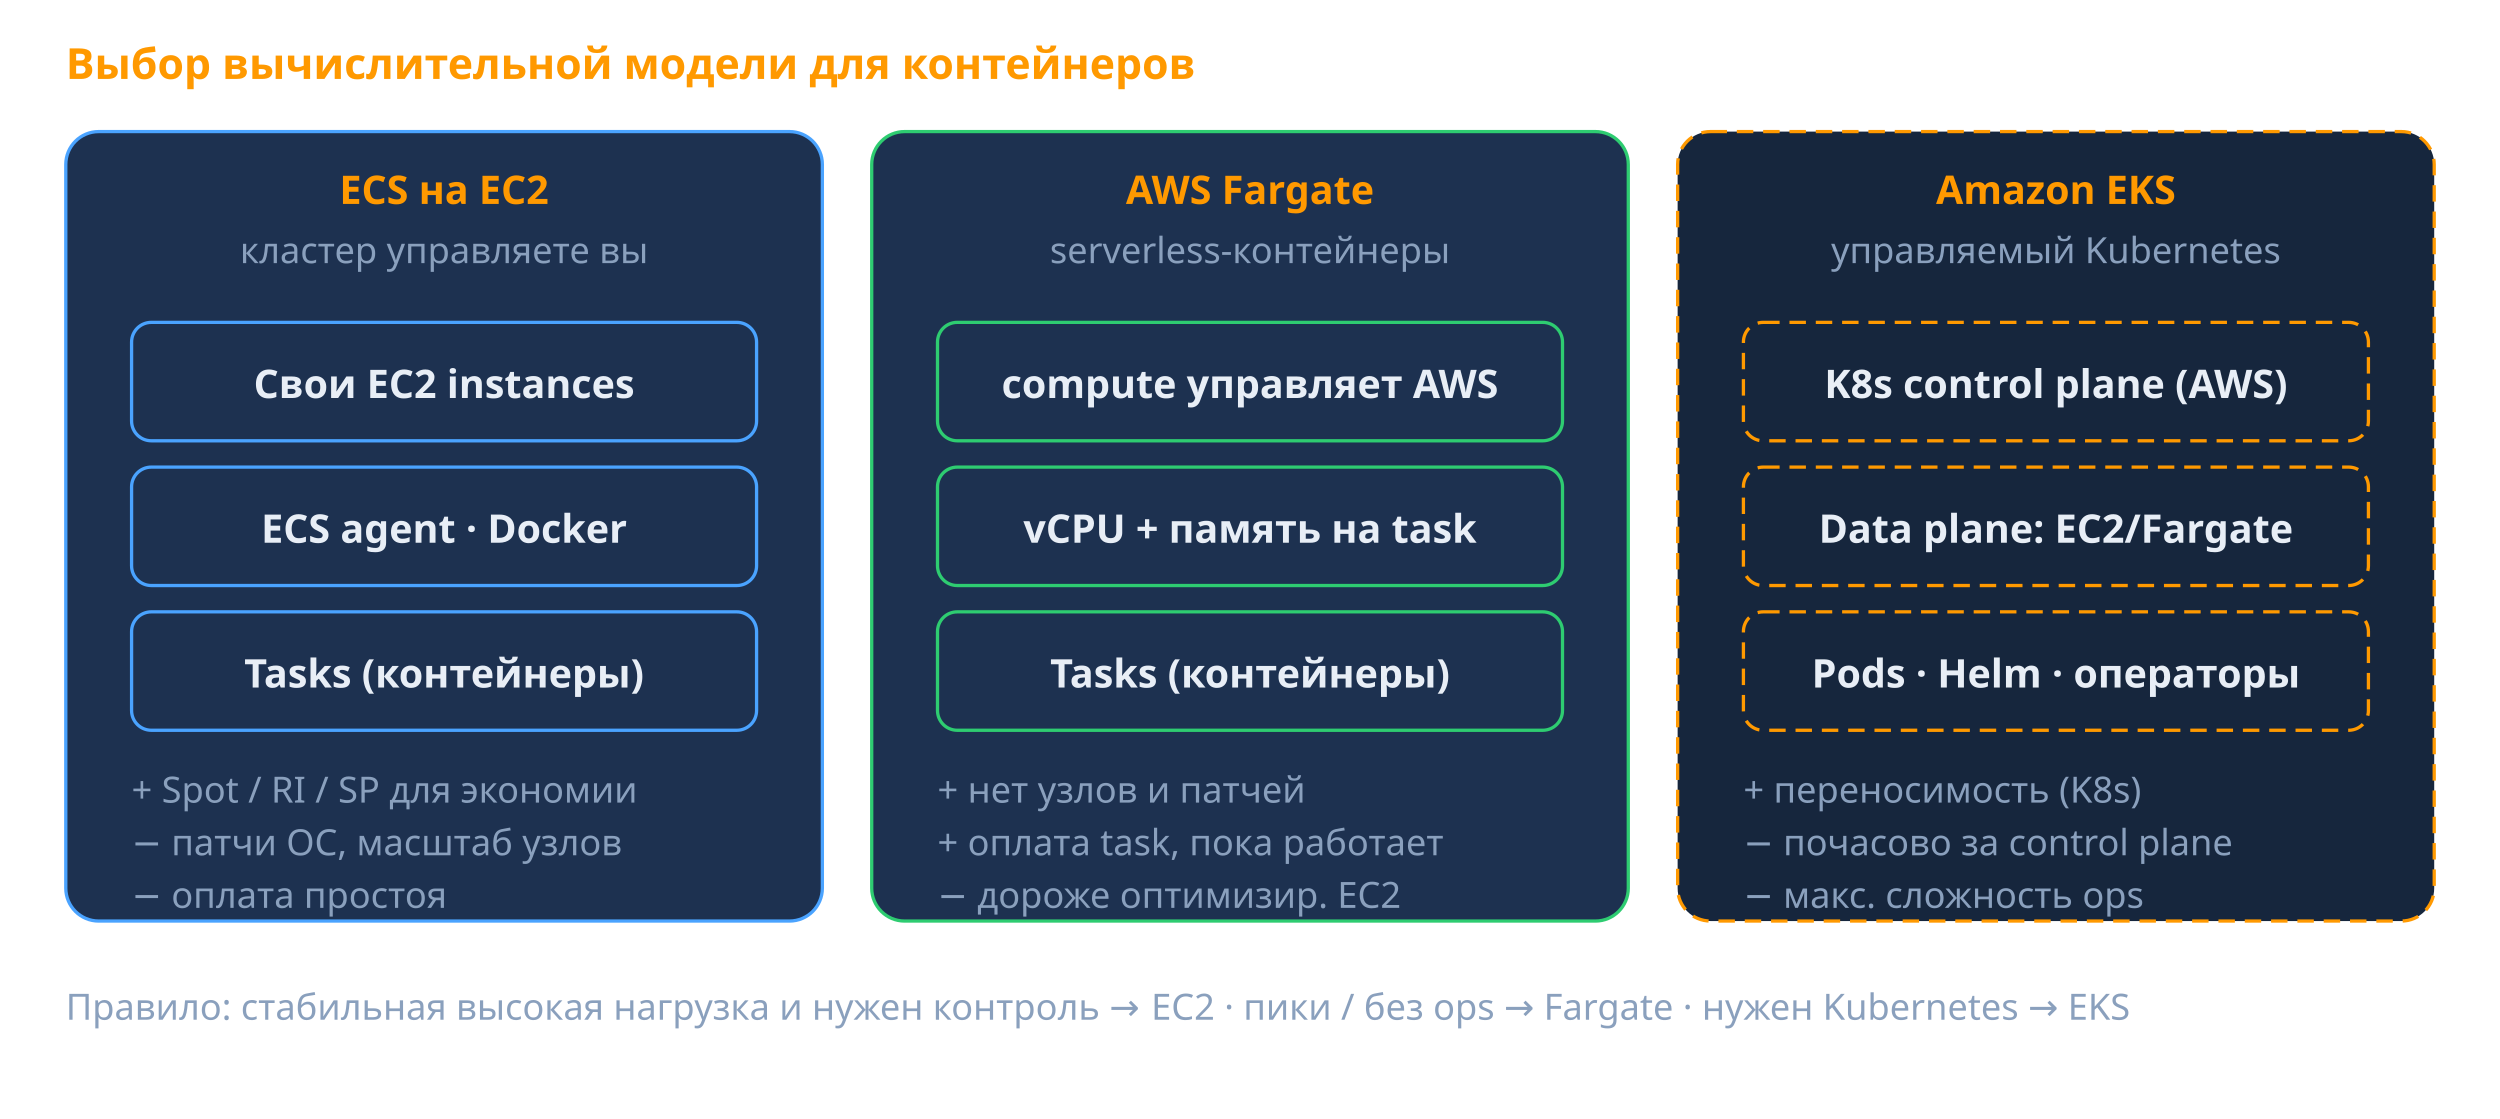
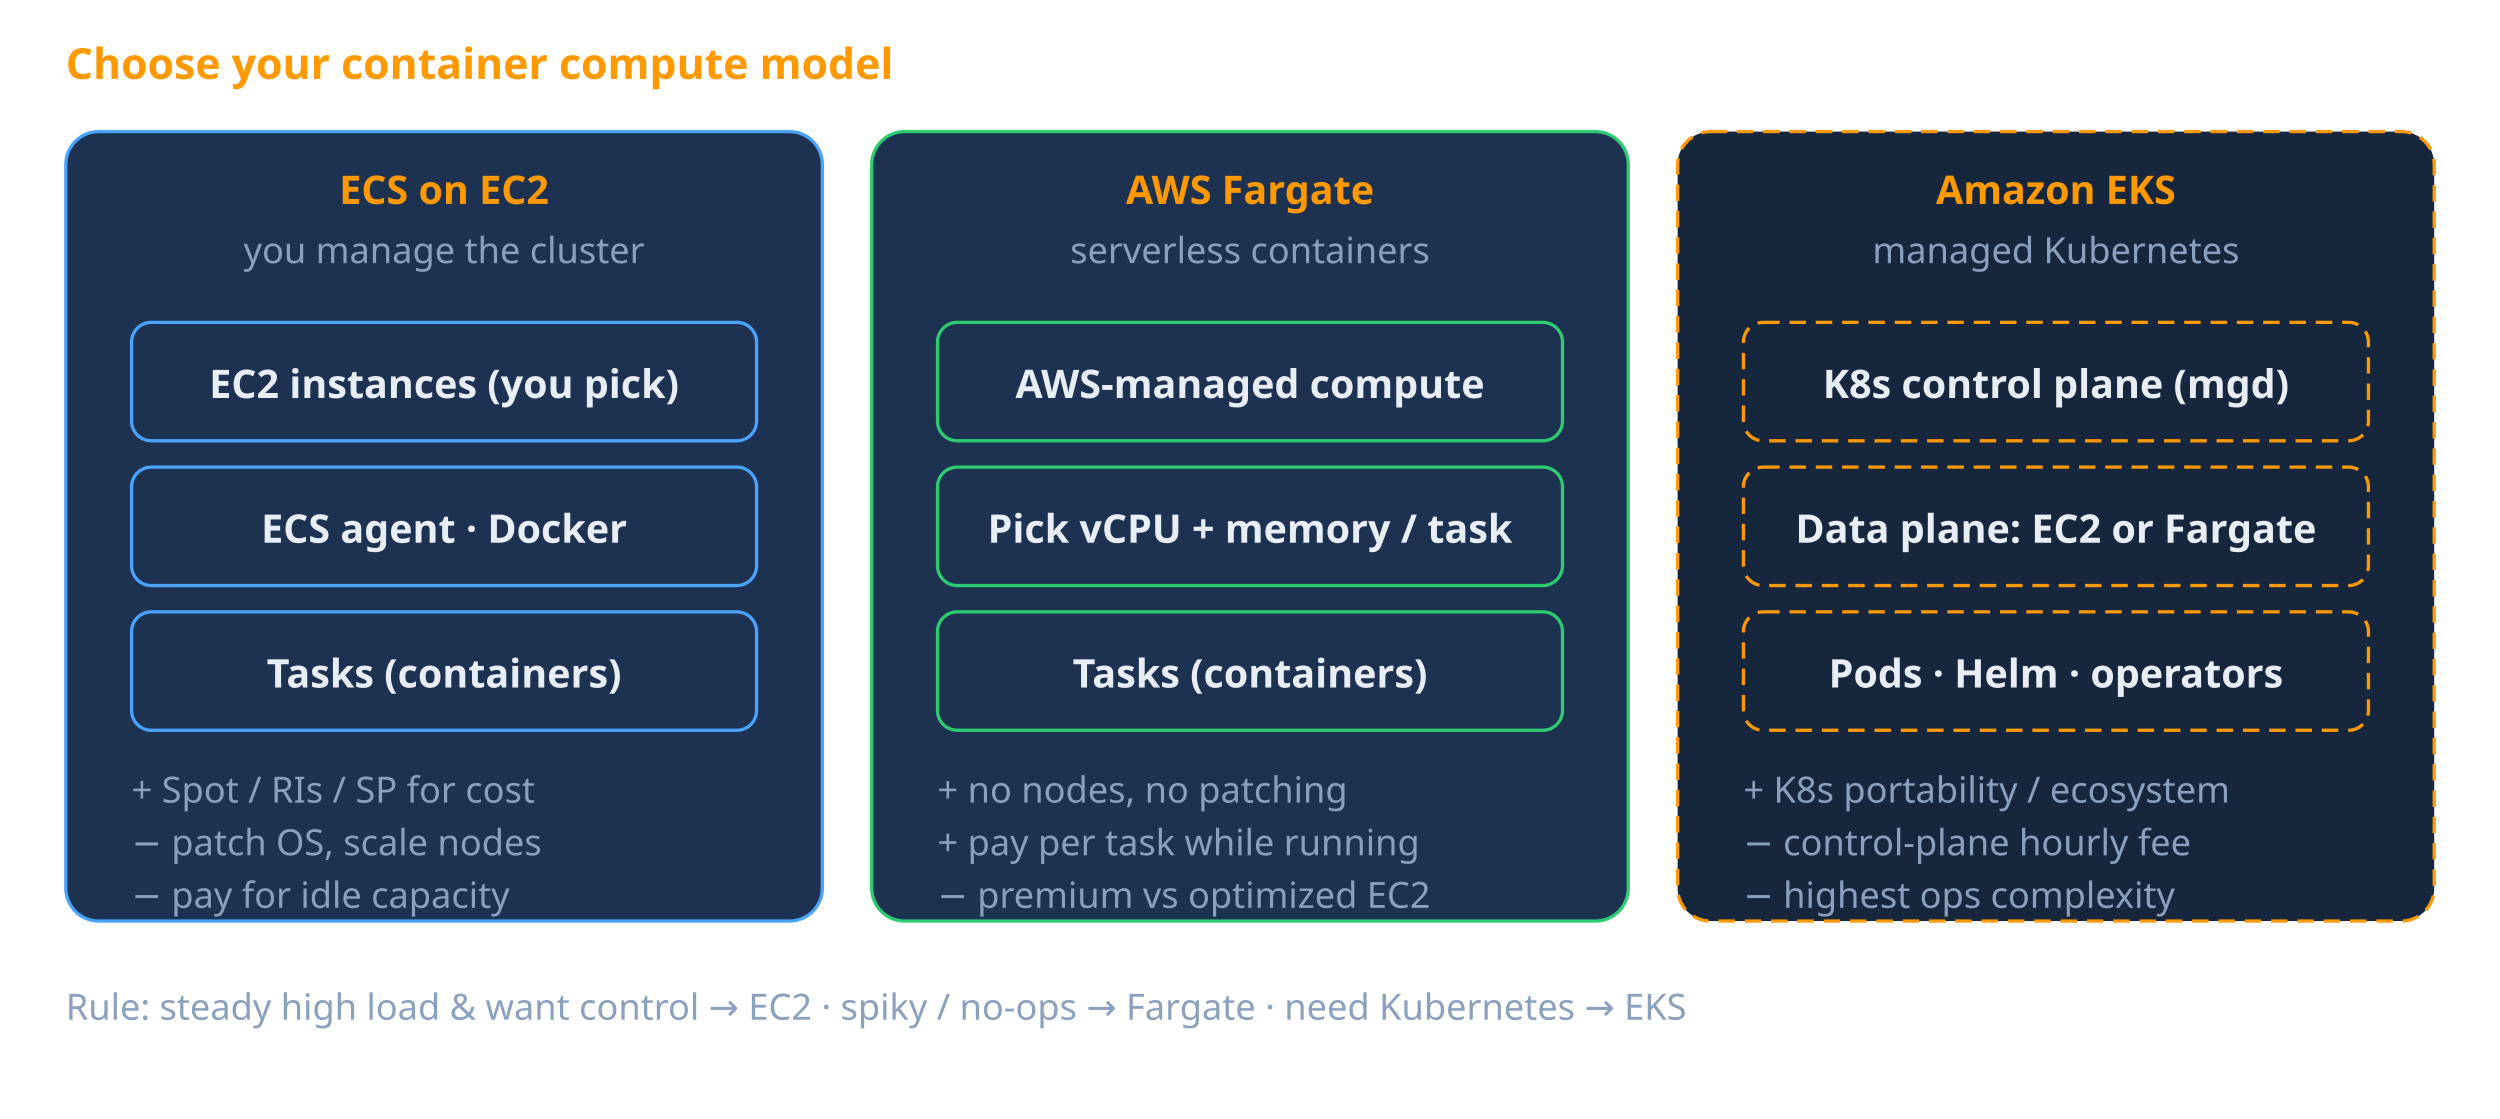
- <svg xmlns="http://www.w3.org/2000/svg" viewBox="0 0 760 340" role="img" aria-label="ECS на EC2, AWS Fargate и EKS (управляемый Kubernetes)">
+ <svg xmlns="http://www.w3.org/2000/svg" viewBox="0 0 760 340" role="img" aria-label="ECS on EC2 versus AWS Fargate versus EKS for managed Kubernetes">
  <style>
    .ttl { fill: #ff9900; font: 700 13px system-ui, sans-serif; }
    .lbl { fill: #ff9900; font: 700 12px system-ui, sans-serif; text-anchor: middle; }
    .card { fill: #1d3150; stroke: #4aa3ff; }
    .card-green { fill: #1d3150; stroke: #2ecc71; }
    .card-orange { fill: #16263d; stroke: #ff9900; stroke-dasharray: 5 3; }
    .nodet { fill: #e8eef6; font: 600 12px system-ui, sans-serif; text-anchor: middle; }
    .row { fill: #e8eef6; font: 12px system-ui, sans-serif; }
    .sub { fill: #8aa0bd; font: 11px system-ui, sans-serif; }
    .subc { fill: #8aa0bd; font: 11px system-ui, sans-serif; text-anchor: middle; }
  </style>
-   <text x="20" y="24" class="ttl">Выбор вычислительной модели для контейнеров</text>
+   <text x="20" y="24" class="ttl">Choose your container compute model</text>
  <rect class="card" x="20" y="40" width="230" height="240" rx="10" />
-   <text x="135" y="62" class="lbl">ECS на EC2</text>
-   <text x="135" y="80" class="subc">кластер управляете вы</text>
+   <text x="135" y="62" class="lbl">ECS on EC2</text>
+   <text x="135" y="80" class="subc">you manage the cluster</text>
  <rect class="card" x="40" y="98" width="190" height="36" rx="6" />
-   <text class="nodet" x="135" y="121">Свои EC2 instances</text>
+   <text class="nodet" x="135" y="121">EC2 instances (you pick)</text>
  <rect class="card" x="40" y="142" width="190" height="36" rx="6" />
  <text class="nodet" x="135" y="165">ECS agent · Docker</text>
  <rect class="card" x="40" y="186" width="190" height="36" rx="6" />
-   <text class="nodet" x="135" y="209">Tasks (контейнеры)</text>
-   <text x="40" y="244" class="sub">+ Spot / RI / SP для экономии</text>
-   <text x="40" y="260" class="sub">− патчи ОС, масштаб узлов</text>
-   <text x="40" y="276" class="sub">− оплата простоя</text>
+   <text class="nodet" x="135" y="209">Tasks (containers)</text>
+   <text x="40" y="244" class="sub">+ Spot / RIs / SP for cost</text>
+   <text x="40" y="260" class="sub">− patch OS, scale nodes</text>
+   <text x="40" y="276" class="sub">− pay for idle capacity</text>
  <rect class="card-green" x="265" y="40" width="230" height="240" rx="10" />
  <text x="380" y="62" class="lbl">AWS Fargate</text>
-   <text x="380" y="80" class="subc">serverless-контейнеры</text>
+   <text x="380" y="80" class="subc">serverless containers</text>
  <rect class="card-green" x="285" y="98" width="190" height="36" rx="6" />
-   <text class="nodet" x="380" y="121">compute управляет AWS</text>
+   <text class="nodet" x="380" y="121">AWS-managed compute</text>
  <rect class="card-green" x="285" y="142" width="190" height="36" rx="6" />
-   <text class="nodet" x="380" y="165">vCPU + память на task</text>
+   <text class="nodet" x="380" y="165">Pick vCPU + memory / task</text>
  <rect class="card-green" x="285" y="186" width="190" height="36" rx="6" />
-   <text class="nodet" x="380" y="209">Tasks (контейнеры)</text>
-   <text x="285" y="244" class="sub">+ нет узлов и патчей</text>
-   <text x="285" y="260" class="sub">+ оплата task, пока работает</text>
-   <text x="285" y="276" class="sub">− дороже оптимизир. EC2</text>
+   <text class="nodet" x="380" y="209">Tasks (containers)</text>
+   <text x="285" y="244" class="sub">+ no nodes, no patching</text>
+   <text x="285" y="260" class="sub">+ pay per task while running</text>
+   <text x="285" y="276" class="sub">− premium vs optimized EC2</text>
  <rect class="card-orange" x="510" y="40" width="230" height="240" rx="10" />
  <text x="625" y="62" class="lbl">Amazon EKS</text>
-   <text x="625" y="80" class="subc">управляемый Kubernetes</text>
+   <text x="625" y="80" class="subc">managed Kubernetes</text>
  <rect class="card-orange" x="530" y="98" width="190" height="36" rx="6" />
-   <text class="nodet" x="625" y="121">K8s control plane (AWS)</text>
+   <text class="nodet" x="625" y="121">K8s control plane (mgd)</text>
  <rect class="card-orange" x="530" y="142" width="190" height="36" rx="6" />
-   <text class="nodet" x="625" y="165">Data plane: EC2/Fargate</text>
+   <text class="nodet" x="625" y="165">Data plane: EC2 or Fargate</text>
  <rect class="card-orange" x="530" y="186" width="190" height="36" rx="6" />
-   <text class="nodet" x="625" y="209">Pods · Helm · операторы</text>
-   <text x="530" y="244" class="sub">+ переносимость (K8s)</text>
-   <text x="530" y="260" class="sub">− почасово за control plane</text>
-   <text x="530" y="276" class="sub">− макс. сложность ops</text>
-   <text x="20" y="310" class="sub">Правило: стабильная высокая нагрузка и нужен контроль → EC2 · пики / без ops → Fargate · нужен Kubernetes → EKS</text>
+   <text class="nodet" x="625" y="209">Pods · Helm · operators</text>
+   <text x="530" y="244" class="sub">+ K8s portability / ecosystem</text>
+   <text x="530" y="260" class="sub">− control-plane hourly fee</text>
+   <text x="530" y="276" class="sub">− highest ops complexity</text>
+   <text x="20" y="310" class="sub">Rule: steady high load &amp; want control → EC2 · spiky / no-ops → Fargate · need Kubernetes → EKS</text>
</svg>
